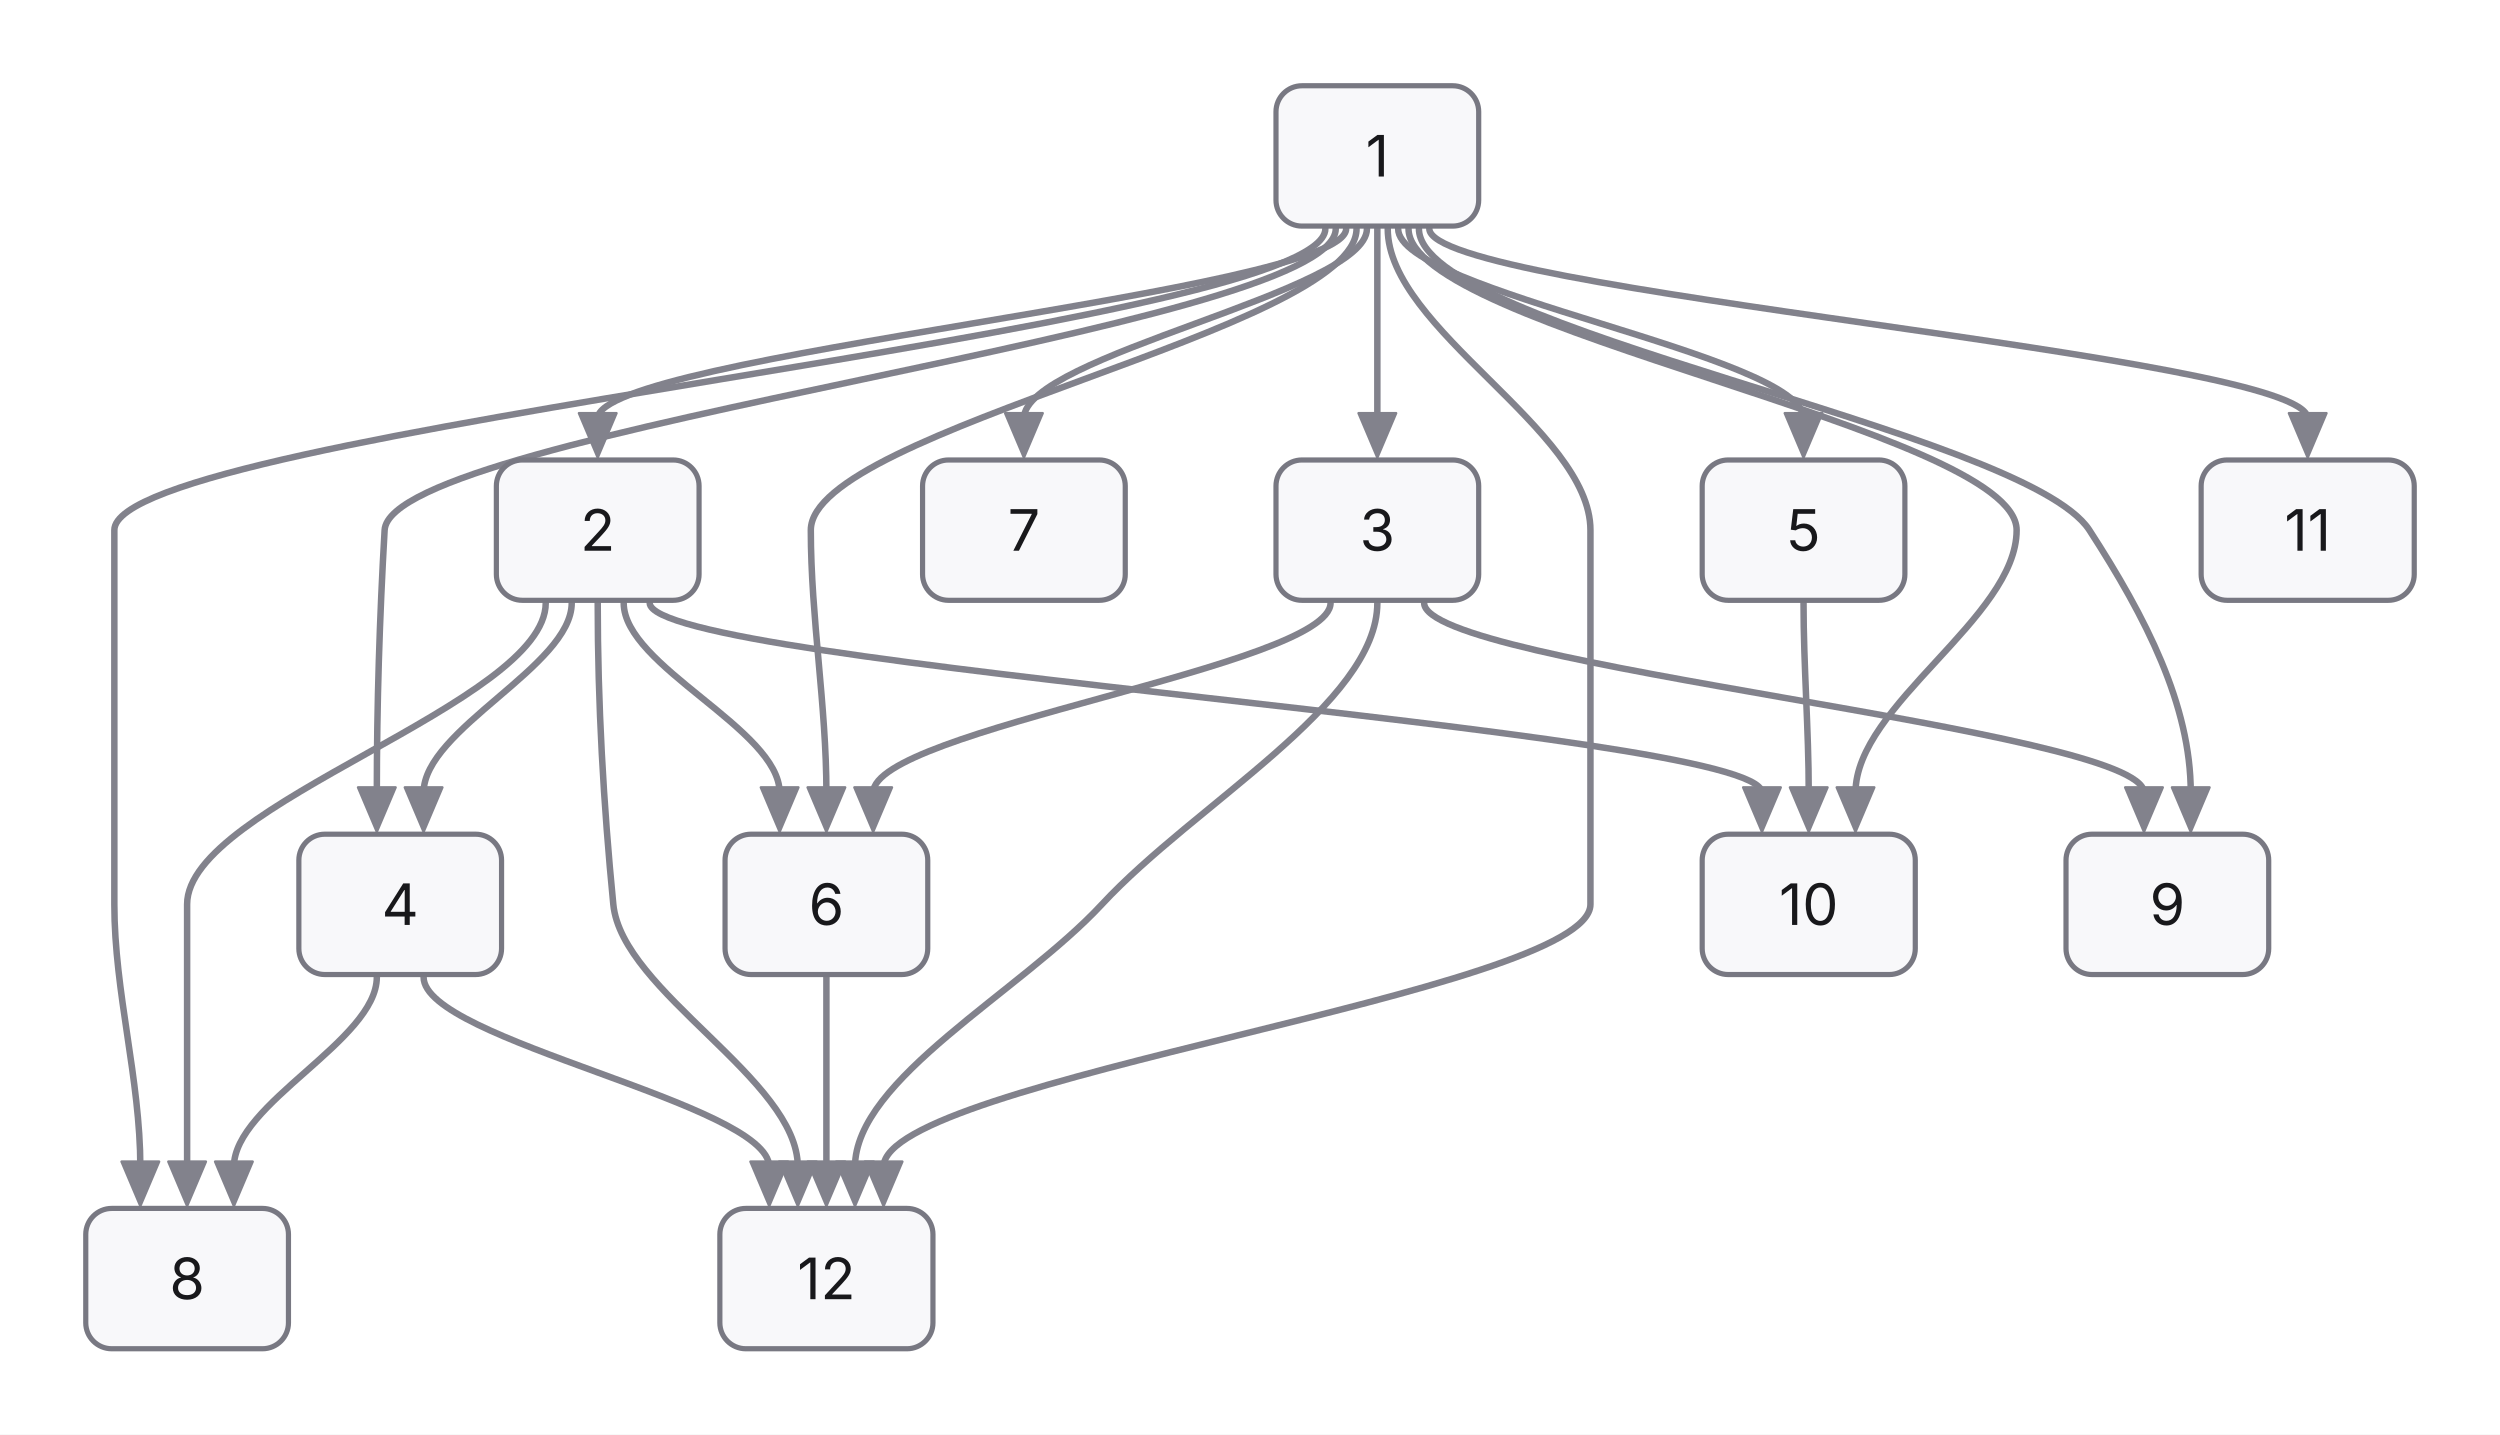
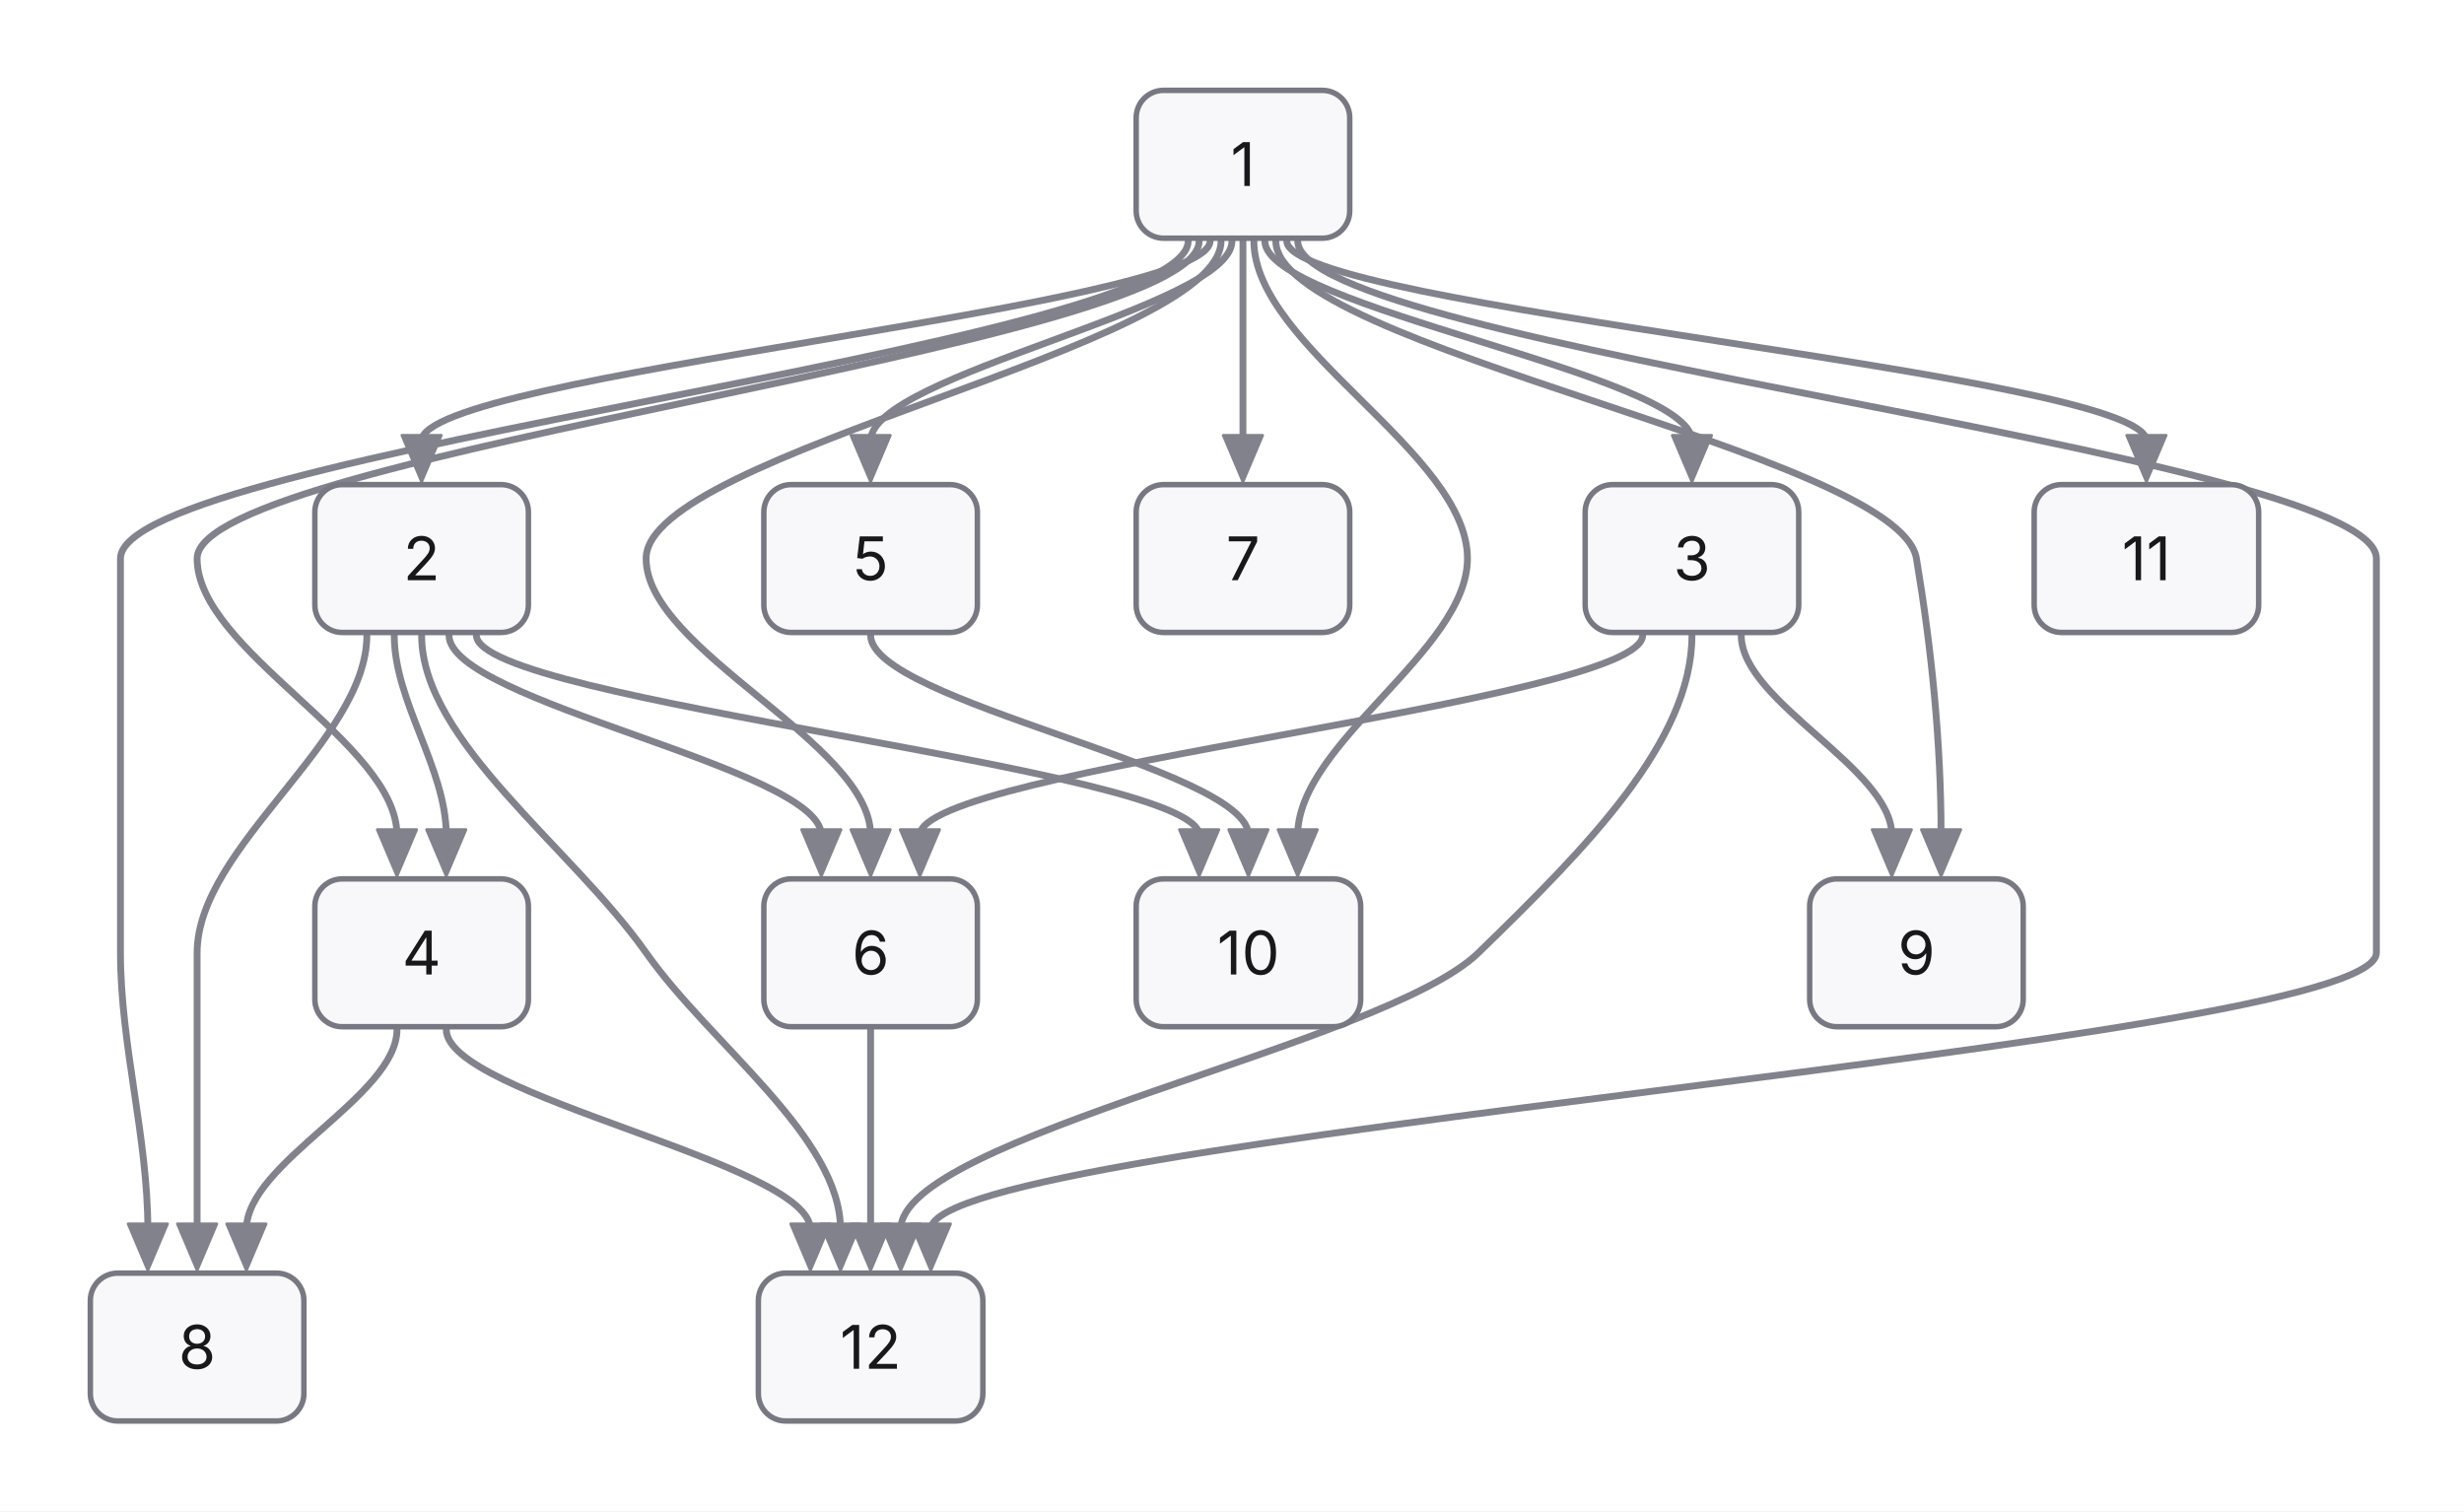
- <svg xmlns="http://www.w3.org/2000/svg" width="481" height="276" viewBox="0 0 481 276">
-   <path d="M0 0 L481 0 L481 276 L0 276 Z" fill="#ffffff" />
-   <path d="M259 44 C259 56.17 115 68.33 115 80.5" fill="none" stroke="#82828c" stroke-width="1.25" stroke-linecap="round" stroke-linejoin="round" />
-   <path d="M115 88 L111.4 79.5 L118.6 79.5 Z" fill="#82828c" stroke="#82828c" stroke-width="0.5" stroke-linecap="round" stroke-linejoin="round" />
-   <path d="M265 44 C265 56.17 265 68.33 265 80.5" fill="none" stroke="#82828c" stroke-width="1.25" stroke-linecap="round" stroke-linejoin="round" />
-   <path d="M265 88 L261.4 79.5 L268.6 79.5 Z" fill="#82828c" stroke="#82828c" stroke-width="0.5" stroke-linecap="round" stroke-linejoin="round" />
-   <path d="M257 44 C257 63.33 75.11 82.67 74 102 C73.03 118.83 72.5 135.67 72.5 152.5" fill="none" stroke="#82828c" stroke-width="1.25" stroke-linecap="round" stroke-linejoin="round" />
+ <svg xmlns="http://www.w3.org/2000/svg" width="450" height="276" viewBox="0 0 450 276">
+   <path d="M0 0 L450 0 L450 276 L0 276 Z" fill="#ffffff" />
+   <path d="M221 44 C221 56.17 77 68.33 77 80.5" fill="none" stroke="#82828c" stroke-width="1.25" stroke-linecap="round" stroke-linejoin="round" />
+   <path d="M77 88 L73.4 79.5 L80.6 79.5 Z" fill="#82828c" stroke="#82828c" stroke-width="0.5" stroke-linecap="round" stroke-linejoin="round" />
+   <path d="M231 44 C231 56.17 309 68.33 309 80.5" fill="none" stroke="#82828c" stroke-width="1.25" stroke-linecap="round" stroke-linejoin="round" />
+   <path d="M309 88 L305.4 79.5 L312.6 79.5 Z" fill="#82828c" stroke="#82828c" stroke-width="0.5" stroke-linecap="round" stroke-linejoin="round" />
+   <path d="M219 44 C219 63.33 36 82.67 36 102 C36 118.83 72.5 135.67 72.5 152.5" fill="none" stroke="#82828c" stroke-width="1.25" stroke-linecap="round" stroke-linejoin="round" />
  <path d="M72.5 160 L68.9 151.5 L76.1 151.5 Z" fill="#82828c" stroke="#82828c" stroke-width="0.5" stroke-linecap="round" stroke-linejoin="round" />
-   <path d="M269 44 C269 56.17 347 68.33 347 80.5" fill="none" stroke="#82828c" stroke-width="1.25" stroke-linecap="round" stroke-linejoin="round" />
-   <path d="M347 88 L343.4 79.5 L350.6 79.5 Z" fill="#82828c" stroke="#82828c" stroke-width="0.5" stroke-linecap="round" stroke-linejoin="round" />
-   <path d="M261 44 C261 63.33 156 82.67 156 102 C156 118.83 159 135.67 159 152.5" fill="none" stroke="#82828c" stroke-width="1.25" stroke-linecap="round" stroke-linejoin="round" />
+   <path d="M225 44 C225 56.17 159 68.33 159 80.5" fill="none" stroke="#82828c" stroke-width="1.25" stroke-linecap="round" stroke-linejoin="round" />
+   <path d="M159 88 L155.4 79.5 L162.6 79.5 Z" fill="#82828c" stroke="#82828c" stroke-width="0.5" stroke-linecap="round" stroke-linejoin="round" />
+   <path d="M223 44 C223 63.33 118 82.67 118 102 C118 118.83 159 135.67 159 152.5" fill="none" stroke="#82828c" stroke-width="1.25" stroke-linecap="round" stroke-linejoin="round" />
  <path d="M159 160 L155.4 151.5 L162.6 151.5 Z" fill="#82828c" stroke="#82828c" stroke-width="0.5" stroke-linecap="round" stroke-linejoin="round" />
-   <path d="M263 44 C263 56.17 197 68.33 197 80.5" fill="none" stroke="#82828c" stroke-width="1.25" stroke-linecap="round" stroke-linejoin="round" />
-   <path d="M197 88 L193.4 79.5 L200.6 79.5 Z" fill="#82828c" stroke="#82828c" stroke-width="0.5" stroke-linecap="round" stroke-linejoin="round" />
-   <path d="M255 44 C255 63.33 22 82.67 22 102 C22 126 22 150 22 174 C22 190.83 27 207.67 27 224.5" fill="none" stroke="#82828c" stroke-width="1.25" stroke-linecap="round" stroke-linejoin="round" />
+   <path d="M227 44 C227 56.17 227 68.33 227 80.5" fill="none" stroke="#82828c" stroke-width="1.25" stroke-linecap="round" stroke-linejoin="round" />
+   <path d="M227 88 L223.4 79.5 L230.6 79.5 Z" fill="#82828c" stroke="#82828c" stroke-width="0.5" stroke-linecap="round" stroke-linejoin="round" />
+   <path d="M217 44 C217 63.33 22 82.67 22 102 C22 126 22 150 22 174 C22 190.83 27 207.67 27 224.5" fill="none" stroke="#82828c" stroke-width="1.25" stroke-linecap="round" stroke-linejoin="round" />
  <path d="M27 232 L23.4 223.5 L30.6 223.5 Z" fill="#82828c" stroke="#82828c" stroke-width="0.5" stroke-linecap="round" stroke-linejoin="round" />
-   <path d="M273 44 C273 63.33 389.48 82.67 402 102 C412.9 118.83 421.5 135.67 421.5 152.5" fill="none" stroke="#82828c" stroke-width="1.25" stroke-linecap="round" stroke-linejoin="round" />
-   <path d="M421.5 160 L417.9 151.5 L425.1 151.5 Z" fill="#82828c" stroke="#82828c" stroke-width="0.5" stroke-linecap="round" stroke-linejoin="round" />
-   <path d="M271 44 C271 63.33 388 82.67 388 102 C388 118.83 357 135.67 357 152.5" fill="none" stroke="#82828c" stroke-width="1.25" stroke-linecap="round" stroke-linejoin="round" />
-   <path d="M357 160 L353.4 151.5 L360.6 151.5 Z" fill="#82828c" stroke="#82828c" stroke-width="0.5" stroke-linecap="round" stroke-linejoin="round" />
-   <path d="M275 44 C275 56.17 444 68.33 444 80.5" fill="none" stroke="#82828c" stroke-width="1.25" stroke-linecap="round" stroke-linejoin="round" />
-   <path d="M444 88 L440.4 79.5 L447.6 79.5 Z" fill="#82828c" stroke="#82828c" stroke-width="0.5" stroke-linecap="round" stroke-linejoin="round" />
-   <path d="M267 44 C267 63.33 306 82.67 306 102 C306 126 306 150 306 174 C306 190.83 170 207.67 170 224.5" fill="none" stroke="#82828c" stroke-width="1.25" stroke-linecap="round" stroke-linejoin="round" />
+   <path d="M233 44 C233 63.33 346.77 82.67 350 102 C352.81 118.83 354.5 135.67 354.5 152.5" fill="none" stroke="#82828c" stroke-width="1.25" stroke-linecap="round" stroke-linejoin="round" />
+   <path d="M354.5 160 L350.9 151.5 L358.1 151.5 Z" fill="#82828c" stroke="#82828c" stroke-width="0.5" stroke-linecap="round" stroke-linejoin="round" />
+   <path d="M229 44 C229 63.33 268 82.67 268 102 C268 118.83 237 135.67 237 152.5" fill="none" stroke="#82828c" stroke-width="1.25" stroke-linecap="round" stroke-linejoin="round" />
+   <path d="M237 160 L233.4 151.5 L240.6 151.5 Z" fill="#82828c" stroke="#82828c" stroke-width="0.5" stroke-linecap="round" stroke-linejoin="round" />
+   <path d="M235 44 C235 56.17 392 68.33 392 80.5" fill="none" stroke="#82828c" stroke-width="1.25" stroke-linecap="round" stroke-linejoin="round" />
+   <path d="M392 88 L388.4 79.5 L395.6 79.5 Z" fill="#82828c" stroke="#82828c" stroke-width="0.5" stroke-linecap="round" stroke-linejoin="round" />
+   <path d="M237 44 C237 63.33 434 82.67 434 102 C434 126 434 150 434 174 C434 190.83 170 207.67 170 224.5" fill="none" stroke="#82828c" stroke-width="1.25" stroke-linecap="round" stroke-linejoin="round" />
  <path d="M170 232 L166.4 223.5 L173.6 223.5 Z" fill="#82828c" stroke="#82828c" stroke-width="0.5" stroke-linecap="round" stroke-linejoin="round" />
-   <path d="M110 116 C110 128.17 81.5 140.33 81.5 152.5" fill="none" stroke="#82828c" stroke-width="1.25" stroke-linecap="round" stroke-linejoin="round" />
+   <path d="M72 116 C72 128.17 81.5 140.33 81.5 152.5" fill="none" stroke="#82828c" stroke-width="1.25" stroke-linecap="round" stroke-linejoin="round" />
  <path d="M81.5 160 L77.9 151.5 L85.1 151.5 Z" fill="#82828c" stroke="#82828c" stroke-width="0.5" stroke-linecap="round" stroke-linejoin="round" />
-   <path d="M120 116 C120 128.17 150 140.33 150 152.5" fill="none" stroke="#82828c" stroke-width="1.25" stroke-linecap="round" stroke-linejoin="round" />
+   <path d="M82 116 C82 128.17 150 140.33 150 152.5" fill="none" stroke="#82828c" stroke-width="1.25" stroke-linecap="round" stroke-linejoin="round" />
  <path d="M150 160 L146.4 151.5 L153.6 151.5 Z" fill="#82828c" stroke="#82828c" stroke-width="0.5" stroke-linecap="round" stroke-linejoin="round" />
-   <path d="M105 116 C105 135.33 36 154.67 36 174 C36 190.83 36 207.67 36 224.5" fill="none" stroke="#82828c" stroke-width="1.25" stroke-linecap="round" stroke-linejoin="round" />
+   <path d="M67 116 C67 135.33 36 154.67 36 174 C36 190.83 36 207.67 36 224.5" fill="none" stroke="#82828c" stroke-width="1.25" stroke-linecap="round" stroke-linejoin="round" />
  <path d="M36 232 L32.4 223.5 L39.6 223.5 Z" fill="#82828c" stroke="#82828c" stroke-width="0.5" stroke-linecap="round" stroke-linejoin="round" />
-   <path d="M125 116 C125 128.17 339 140.33 339 152.5" fill="none" stroke="#82828c" stroke-width="1.25" stroke-linecap="round" stroke-linejoin="round" />
-   <path d="M339 160 L335.4 151.5 L342.6 151.5 Z" fill="#82828c" stroke="#82828c" stroke-width="0.5" stroke-linecap="round" stroke-linejoin="round" />
-   <path d="M115 116 C115 135.33 116.1 154.67 118 174 C119.65 190.83 153.5 207.67 153.5 224.5" fill="none" stroke="#82828c" stroke-width="1.25" stroke-linecap="round" stroke-linejoin="round" />
+   <path d="M87 116 C87 128.17 219 140.33 219 152.5" fill="none" stroke="#82828c" stroke-width="1.25" stroke-linecap="round" stroke-linejoin="round" />
+   <path d="M219 160 L215.4 151.5 L222.6 151.5 Z" fill="#82828c" stroke="#82828c" stroke-width="0.5" stroke-linecap="round" stroke-linejoin="round" />
+   <path d="M77 116 C77 135.33 104.37 154.67 118 174 C129.87 190.83 153.5 207.67 153.5 224.5" fill="none" stroke="#82828c" stroke-width="1.25" stroke-linecap="round" stroke-linejoin="round" />
  <path d="M153.5 232 L149.9 223.5 L157.1 223.5 Z" fill="#82828c" stroke="#82828c" stroke-width="0.5" stroke-linecap="round" stroke-linejoin="round" />
-   <path d="M256 116 C256 128.17 168 140.33 168 152.5" fill="none" stroke="#82828c" stroke-width="1.25" stroke-linecap="round" stroke-linejoin="round" />
+   <path d="M300 116 C300 128.17 168 140.33 168 152.5" fill="none" stroke="#82828c" stroke-width="1.25" stroke-linecap="round" stroke-linejoin="round" />
  <path d="M168 160 L164.4 151.5 L171.6 151.5 Z" fill="#82828c" stroke="#82828c" stroke-width="0.5" stroke-linecap="round" stroke-linejoin="round" />
-   <path d="M274 116 C274 128.17 412.5 140.33 412.5 152.5" fill="none" stroke="#82828c" stroke-width="1.25" stroke-linecap="round" stroke-linejoin="round" />
-   <path d="M412.5 160 L408.9 151.5 L416.1 151.5 Z" fill="#82828c" stroke="#82828c" stroke-width="0.5" stroke-linecap="round" stroke-linejoin="round" />
-   <path d="M265 116 C265 135.33 229.93 154.67 212 174 C196.39 190.83 164.5 207.67 164.5 224.5" fill="none" stroke="#82828c" stroke-width="1.25" stroke-linecap="round" stroke-linejoin="round" />
+   <path d="M318 116 C318 128.17 345.5 140.33 345.5 152.5" fill="none" stroke="#82828c" stroke-width="1.25" stroke-linecap="round" stroke-linejoin="round" />
+   <path d="M345.5 160 L341.9 151.5 L349.1 151.5 Z" fill="#82828c" stroke="#82828c" stroke-width="0.5" stroke-linecap="round" stroke-linejoin="round" />
+   <path d="M309 116 C309 135.33 289.9 154.67 270 174 C252.67 190.83 164.5 207.67 164.5 224.5" fill="none" stroke="#82828c" stroke-width="1.25" stroke-linecap="round" stroke-linejoin="round" />
  <path d="M164.5 232 L160.9 223.5 L168.1 223.5 Z" fill="#82828c" stroke="#82828c" stroke-width="0.5" stroke-linecap="round" stroke-linejoin="round" />
  <path d="M72.5 188 C72.5 200.17 45 212.33 45 224.5" fill="none" stroke="#82828c" stroke-width="1.25" stroke-linecap="round" stroke-linejoin="round" />
  <path d="M45 232 L41.4 223.5 L48.6 223.5 Z" fill="#82828c" stroke="#82828c" stroke-width="0.5" stroke-linecap="round" stroke-linejoin="round" />
  <path d="M81.5 188 C81.5 200.17 148 212.33 148 224.5" fill="none" stroke="#82828c" stroke-width="1.25" stroke-linecap="round" stroke-linejoin="round" />
  <path d="M148 232 L144.4 223.5 L151.6 223.5 Z" fill="#82828c" stroke="#82828c" stroke-width="0.5" stroke-linecap="round" stroke-linejoin="round" />
-   <path d="M347 116 C347 128.17 348 140.33 348 152.5" fill="none" stroke="#82828c" stroke-width="1.25" stroke-linecap="round" stroke-linejoin="round" />
-   <path d="M348 160 L344.4 151.5 L351.6 151.5 Z" fill="#82828c" stroke="#82828c" stroke-width="0.5" stroke-linecap="round" stroke-linejoin="round" />
+   <path d="M159 116 C159 128.17 228 140.33 228 152.5" fill="none" stroke="#82828c" stroke-width="1.25" stroke-linecap="round" stroke-linejoin="round" />
+   <path d="M228 160 L224.4 151.5 L231.6 151.5 Z" fill="#82828c" stroke="#82828c" stroke-width="0.5" stroke-linecap="round" stroke-linejoin="round" />
  <path d="M159 188 C159 200.17 159 212.33 159 224.5" fill="none" stroke="#82828c" stroke-width="1.25" stroke-linecap="round" stroke-linejoin="round" />
  <path d="M159 232 L155.4 223.5 L162.6 223.5 Z" fill="#82828c" stroke="#82828c" stroke-width="0.5" stroke-linecap="round" stroke-linejoin="round" />
-   <path d="M250.5 16.5 L279.5 16.5 C282.26 16.5 284.5 18.74 284.5 21.5 L284.5 38.5 C284.5 41.26 282.26 43.5 279.5 43.5 L250.5 43.5 C247.74 43.5 245.5 41.26 245.5 38.5 L245.5 21.5 C245.5 18.74 247.74 16.5 250.5 16.5 Z" fill="#f8f8fa" stroke="#787882" stroke-width="1" />
-   <text x="265" y="33.96" font-size="11" fill="#18181b" text-anchor="middle" font-family="Inter, &quot;Helvetica Neue&quot;, Helvetica, Arial, sans-serif">1</text>
-   <path d="M100.5 88.5 L129.5 88.5 C132.26 88.5 134.5 90.74 134.5 93.5 L134.5 110.5 C134.5 113.26 132.26 115.5 129.5 115.5 L100.5 115.5 C97.74 115.5 95.5 113.26 95.5 110.5 L95.5 93.5 C95.5 90.74 97.74 88.5 100.5 88.5 Z" fill="#f8f8fa" stroke="#787882" stroke-width="1" />
-   <text x="115" y="105.96" font-size="11" fill="#18181b" text-anchor="middle" font-family="Inter, &quot;Helvetica Neue&quot;, Helvetica, Arial, sans-serif">2</text>
-   <path d="M250.5 88.5 L279.5 88.5 C282.26 88.5 284.5 90.74 284.5 93.5 L284.5 110.5 C284.5 113.26 282.26 115.5 279.5 115.5 L250.5 115.5 C247.74 115.5 245.5 113.26 245.5 110.5 L245.5 93.5 C245.5 90.74 247.74 88.5 250.5 88.5 Z" fill="#f8f8fa" stroke="#787882" stroke-width="1" />
-   <text x="265" y="105.96" font-size="11" fill="#18181b" text-anchor="middle" font-family="Inter, &quot;Helvetica Neue&quot;, Helvetica, Arial, sans-serif">3</text>
+   <path d="M212.5 16.5 L241.5 16.5 C244.26 16.5 246.5 18.74 246.5 21.5 L246.5 38.5 C246.5 41.26 244.26 43.5 241.5 43.5 L212.5 43.5 C209.74 43.5 207.5 41.26 207.5 38.5 L207.5 21.5 C207.5 18.74 209.74 16.5 212.5 16.5 Z" fill="#f8f8fa" stroke="#787882" stroke-width="1" />
+   <text x="227" y="33.96" font-size="11" fill="#18181b" text-anchor="middle" font-family="Inter, &quot;Helvetica Neue&quot;, Helvetica, Arial, sans-serif">1</text>
+   <path d="M62.5 88.5 L91.5 88.5 C94.26 88.5 96.5 90.74 96.5 93.5 L96.5 110.5 C96.5 113.26 94.26 115.5 91.5 115.5 L62.5 115.5 C59.74 115.5 57.5 113.26 57.5 110.5 L57.5 93.5 C57.5 90.74 59.74 88.5 62.5 88.5 Z" fill="#f8f8fa" stroke="#787882" stroke-width="1" />
+   <text x="77" y="105.96" font-size="11" fill="#18181b" text-anchor="middle" font-family="Inter, &quot;Helvetica Neue&quot;, Helvetica, Arial, sans-serif">2</text>
+   <path d="M294.5 88.5 L323.5 88.5 C326.26 88.5 328.5 90.74 328.5 93.5 L328.5 110.5 C328.5 113.26 326.26 115.5 323.5 115.5 L294.5 115.5 C291.74 115.5 289.5 113.26 289.5 110.5 L289.5 93.5 C289.5 90.74 291.74 88.5 294.5 88.5 Z" fill="#f8f8fa" stroke="#787882" stroke-width="1" />
+   <text x="309" y="105.96" font-size="11" fill="#18181b" text-anchor="middle" font-family="Inter, &quot;Helvetica Neue&quot;, Helvetica, Arial, sans-serif">3</text>
  <path d="M62.5 160.5 L91.5 160.5 C94.26 160.5 96.5 162.74 96.5 165.5 L96.5 182.5 C96.5 185.26 94.26 187.5 91.5 187.5 L62.5 187.5 C59.74 187.5 57.5 185.26 57.5 182.5 L57.5 165.5 C57.5 162.74 59.74 160.5 62.5 160.5 Z" fill="#f8f8fa" stroke="#787882" stroke-width="1" />
  <text x="77" y="177.96" font-size="11" fill="#18181b" text-anchor="middle" font-family="Inter, &quot;Helvetica Neue&quot;, Helvetica, Arial, sans-serif">4</text>
-   <path d="M332.5 88.5 L361.5 88.5 C364.26 88.5 366.5 90.74 366.5 93.5 L366.5 110.5 C366.5 113.26 364.26 115.5 361.5 115.5 L332.5 115.5 C329.74 115.5 327.5 113.26 327.5 110.5 L327.5 93.5 C327.5 90.74 329.74 88.5 332.5 88.5 Z" fill="#f8f8fa" stroke="#787882" stroke-width="1" />
-   <text x="347" y="105.96" font-size="11" fill="#18181b" text-anchor="middle" font-family="Inter, &quot;Helvetica Neue&quot;, Helvetica, Arial, sans-serif">5</text>
+   <path d="M144.5 88.5 L173.5 88.5 C176.26 88.5 178.5 90.74 178.5 93.5 L178.5 110.5 C178.5 113.26 176.26 115.5 173.5 115.5 L144.5 115.5 C141.74 115.5 139.5 113.26 139.5 110.5 L139.5 93.5 C139.5 90.74 141.74 88.5 144.5 88.5 Z" fill="#f8f8fa" stroke="#787882" stroke-width="1" />
+   <text x="159" y="105.96" font-size="11" fill="#18181b" text-anchor="middle" font-family="Inter, &quot;Helvetica Neue&quot;, Helvetica, Arial, sans-serif">5</text>
  <path d="M144.5 160.5 L173.5 160.5 C176.26 160.5 178.5 162.74 178.5 165.5 L178.5 182.5 C178.5 185.26 176.26 187.5 173.5 187.5 L144.5 187.5 C141.74 187.5 139.5 185.26 139.5 182.5 L139.5 165.5 C139.5 162.74 141.74 160.5 144.5 160.5 Z" fill="#f8f8fa" stroke="#787882" stroke-width="1" />
  <text x="159" y="177.96" font-size="11" fill="#18181b" text-anchor="middle" font-family="Inter, &quot;Helvetica Neue&quot;, Helvetica, Arial, sans-serif">6</text>
-   <path d="M182.5 88.5 L211.5 88.5 C214.26 88.5 216.5 90.74 216.5 93.5 L216.5 110.5 C216.5 113.26 214.26 115.5 211.5 115.5 L182.5 115.5 C179.74 115.5 177.5 113.26 177.5 110.5 L177.5 93.5 C177.5 90.74 179.74 88.5 182.5 88.5 Z" fill="#f8f8fa" stroke="#787882" stroke-width="1" />
-   <text x="197" y="105.96" font-size="11" fill="#18181b" text-anchor="middle" font-family="Inter, &quot;Helvetica Neue&quot;, Helvetica, Arial, sans-serif">7</text>
+   <path d="M212.5 88.5 L241.5 88.5 C244.26 88.5 246.5 90.74 246.5 93.5 L246.5 110.5 C246.5 113.26 244.26 115.5 241.5 115.5 L212.5 115.5 C209.74 115.5 207.5 113.26 207.5 110.5 L207.5 93.5 C207.5 90.74 209.74 88.5 212.5 88.5 Z" fill="#f8f8fa" stroke="#787882" stroke-width="1" />
+   <text x="227" y="105.96" font-size="11" fill="#18181b" text-anchor="middle" font-family="Inter, &quot;Helvetica Neue&quot;, Helvetica, Arial, sans-serif">7</text>
  <path d="M21.5 232.5 L50.5 232.5 C53.26 232.5 55.5 234.74 55.5 237.5 L55.5 254.5 C55.5 257.26 53.26 259.5 50.5 259.5 L21.5 259.5 C18.74 259.5 16.5 257.26 16.5 254.5 L16.5 237.5 C16.5 234.74 18.74 232.5 21.5 232.5 Z" fill="#f8f8fa" stroke="#787882" stroke-width="1" />
  <text x="36" y="249.96" font-size="11" fill="#18181b" text-anchor="middle" font-family="Inter, &quot;Helvetica Neue&quot;, Helvetica, Arial, sans-serif">8</text>
-   <path d="M402.5 160.5 L431.5 160.5 C434.26 160.5 436.5 162.74 436.5 165.5 L436.5 182.5 C436.5 185.26 434.26 187.5 431.5 187.5 L402.5 187.5 C399.74 187.5 397.5 185.26 397.5 182.5 L397.5 165.5 C397.5 162.74 399.74 160.5 402.5 160.5 Z" fill="#f8f8fa" stroke="#787882" stroke-width="1" />
-   <text x="417" y="177.96" font-size="11" fill="#18181b" text-anchor="middle" font-family="Inter, &quot;Helvetica Neue&quot;, Helvetica, Arial, sans-serif">9</text>
-   <path d="M332.5 160.5 L363.5 160.5 C366.26 160.5 368.5 162.74 368.5 165.5 L368.5 182.5 C368.5 185.26 366.26 187.5 363.5 187.5 L332.5 187.5 C329.74 187.5 327.5 185.26 327.5 182.5 L327.5 165.5 C327.5 162.74 329.74 160.5 332.5 160.5 Z" fill="#f8f8fa" stroke="#787882" stroke-width="1" />
-   <text x="348" y="177.96" font-size="11" fill="#18181b" text-anchor="middle" font-family="Inter, &quot;Helvetica Neue&quot;, Helvetica, Arial, sans-serif">10</text>
-   <path d="M428.5 88.5 L459.5 88.5 C462.26 88.5 464.5 90.74 464.5 93.5 L464.5 110.5 C464.5 113.26 462.26 115.5 459.5 115.5 L428.5 115.5 C425.74 115.5 423.5 113.26 423.5 110.5 L423.5 93.5 C423.5 90.74 425.74 88.5 428.5 88.5 Z" fill="#f8f8fa" stroke="#787882" stroke-width="1" />
-   <text x="444" y="105.96" font-size="11" fill="#18181b" text-anchor="middle" font-family="Inter, &quot;Helvetica Neue&quot;, Helvetica, Arial, sans-serif">11</text>
+   <path d="M335.5 160.5 L364.5 160.5 C367.26 160.5 369.5 162.74 369.5 165.5 L369.5 182.5 C369.5 185.26 367.26 187.5 364.5 187.5 L335.5 187.5 C332.74 187.5 330.5 185.26 330.5 182.5 L330.5 165.5 C330.5 162.74 332.74 160.5 335.5 160.5 Z" fill="#f8f8fa" stroke="#787882" stroke-width="1" />
+   <text x="350" y="177.96" font-size="11" fill="#18181b" text-anchor="middle" font-family="Inter, &quot;Helvetica Neue&quot;, Helvetica, Arial, sans-serif">9</text>
+   <path d="M212.5 160.5 L243.5 160.5 C246.26 160.5 248.5 162.74 248.5 165.5 L248.5 182.5 C248.5 185.26 246.26 187.5 243.5 187.5 L212.5 187.5 C209.74 187.5 207.5 185.26 207.5 182.5 L207.5 165.5 C207.5 162.74 209.74 160.5 212.5 160.5 Z" fill="#f8f8fa" stroke="#787882" stroke-width="1" />
+   <text x="228" y="177.96" font-size="11" fill="#18181b" text-anchor="middle" font-family="Inter, &quot;Helvetica Neue&quot;, Helvetica, Arial, sans-serif">10</text>
+   <path d="M376.5 88.5 L407.5 88.5 C410.26 88.5 412.5 90.74 412.5 93.5 L412.5 110.5 C412.5 113.26 410.26 115.5 407.5 115.5 L376.5 115.5 C373.74 115.5 371.5 113.26 371.5 110.5 L371.5 93.5 C371.5 90.74 373.74 88.5 376.5 88.5 Z" fill="#f8f8fa" stroke="#787882" stroke-width="1" />
+   <text x="392" y="105.96" font-size="11" fill="#18181b" text-anchor="middle" font-family="Inter, &quot;Helvetica Neue&quot;, Helvetica, Arial, sans-serif">11</text>
  <path d="M143.5 232.5 L174.5 232.5 C177.26 232.5 179.5 234.74 179.5 237.5 L179.5 254.5 C179.5 257.26 177.26 259.5 174.5 259.5 L143.5 259.5 C140.74 259.5 138.5 257.26 138.5 254.5 L138.5 237.5 C138.5 234.74 140.74 232.5 143.5 232.5 Z" fill="#f8f8fa" stroke="#787882" stroke-width="1" />
  <text x="159" y="249.96" font-size="11" fill="#18181b" text-anchor="middle" font-family="Inter, &quot;Helvetica Neue&quot;, Helvetica, Arial, sans-serif">12</text>
</svg>
